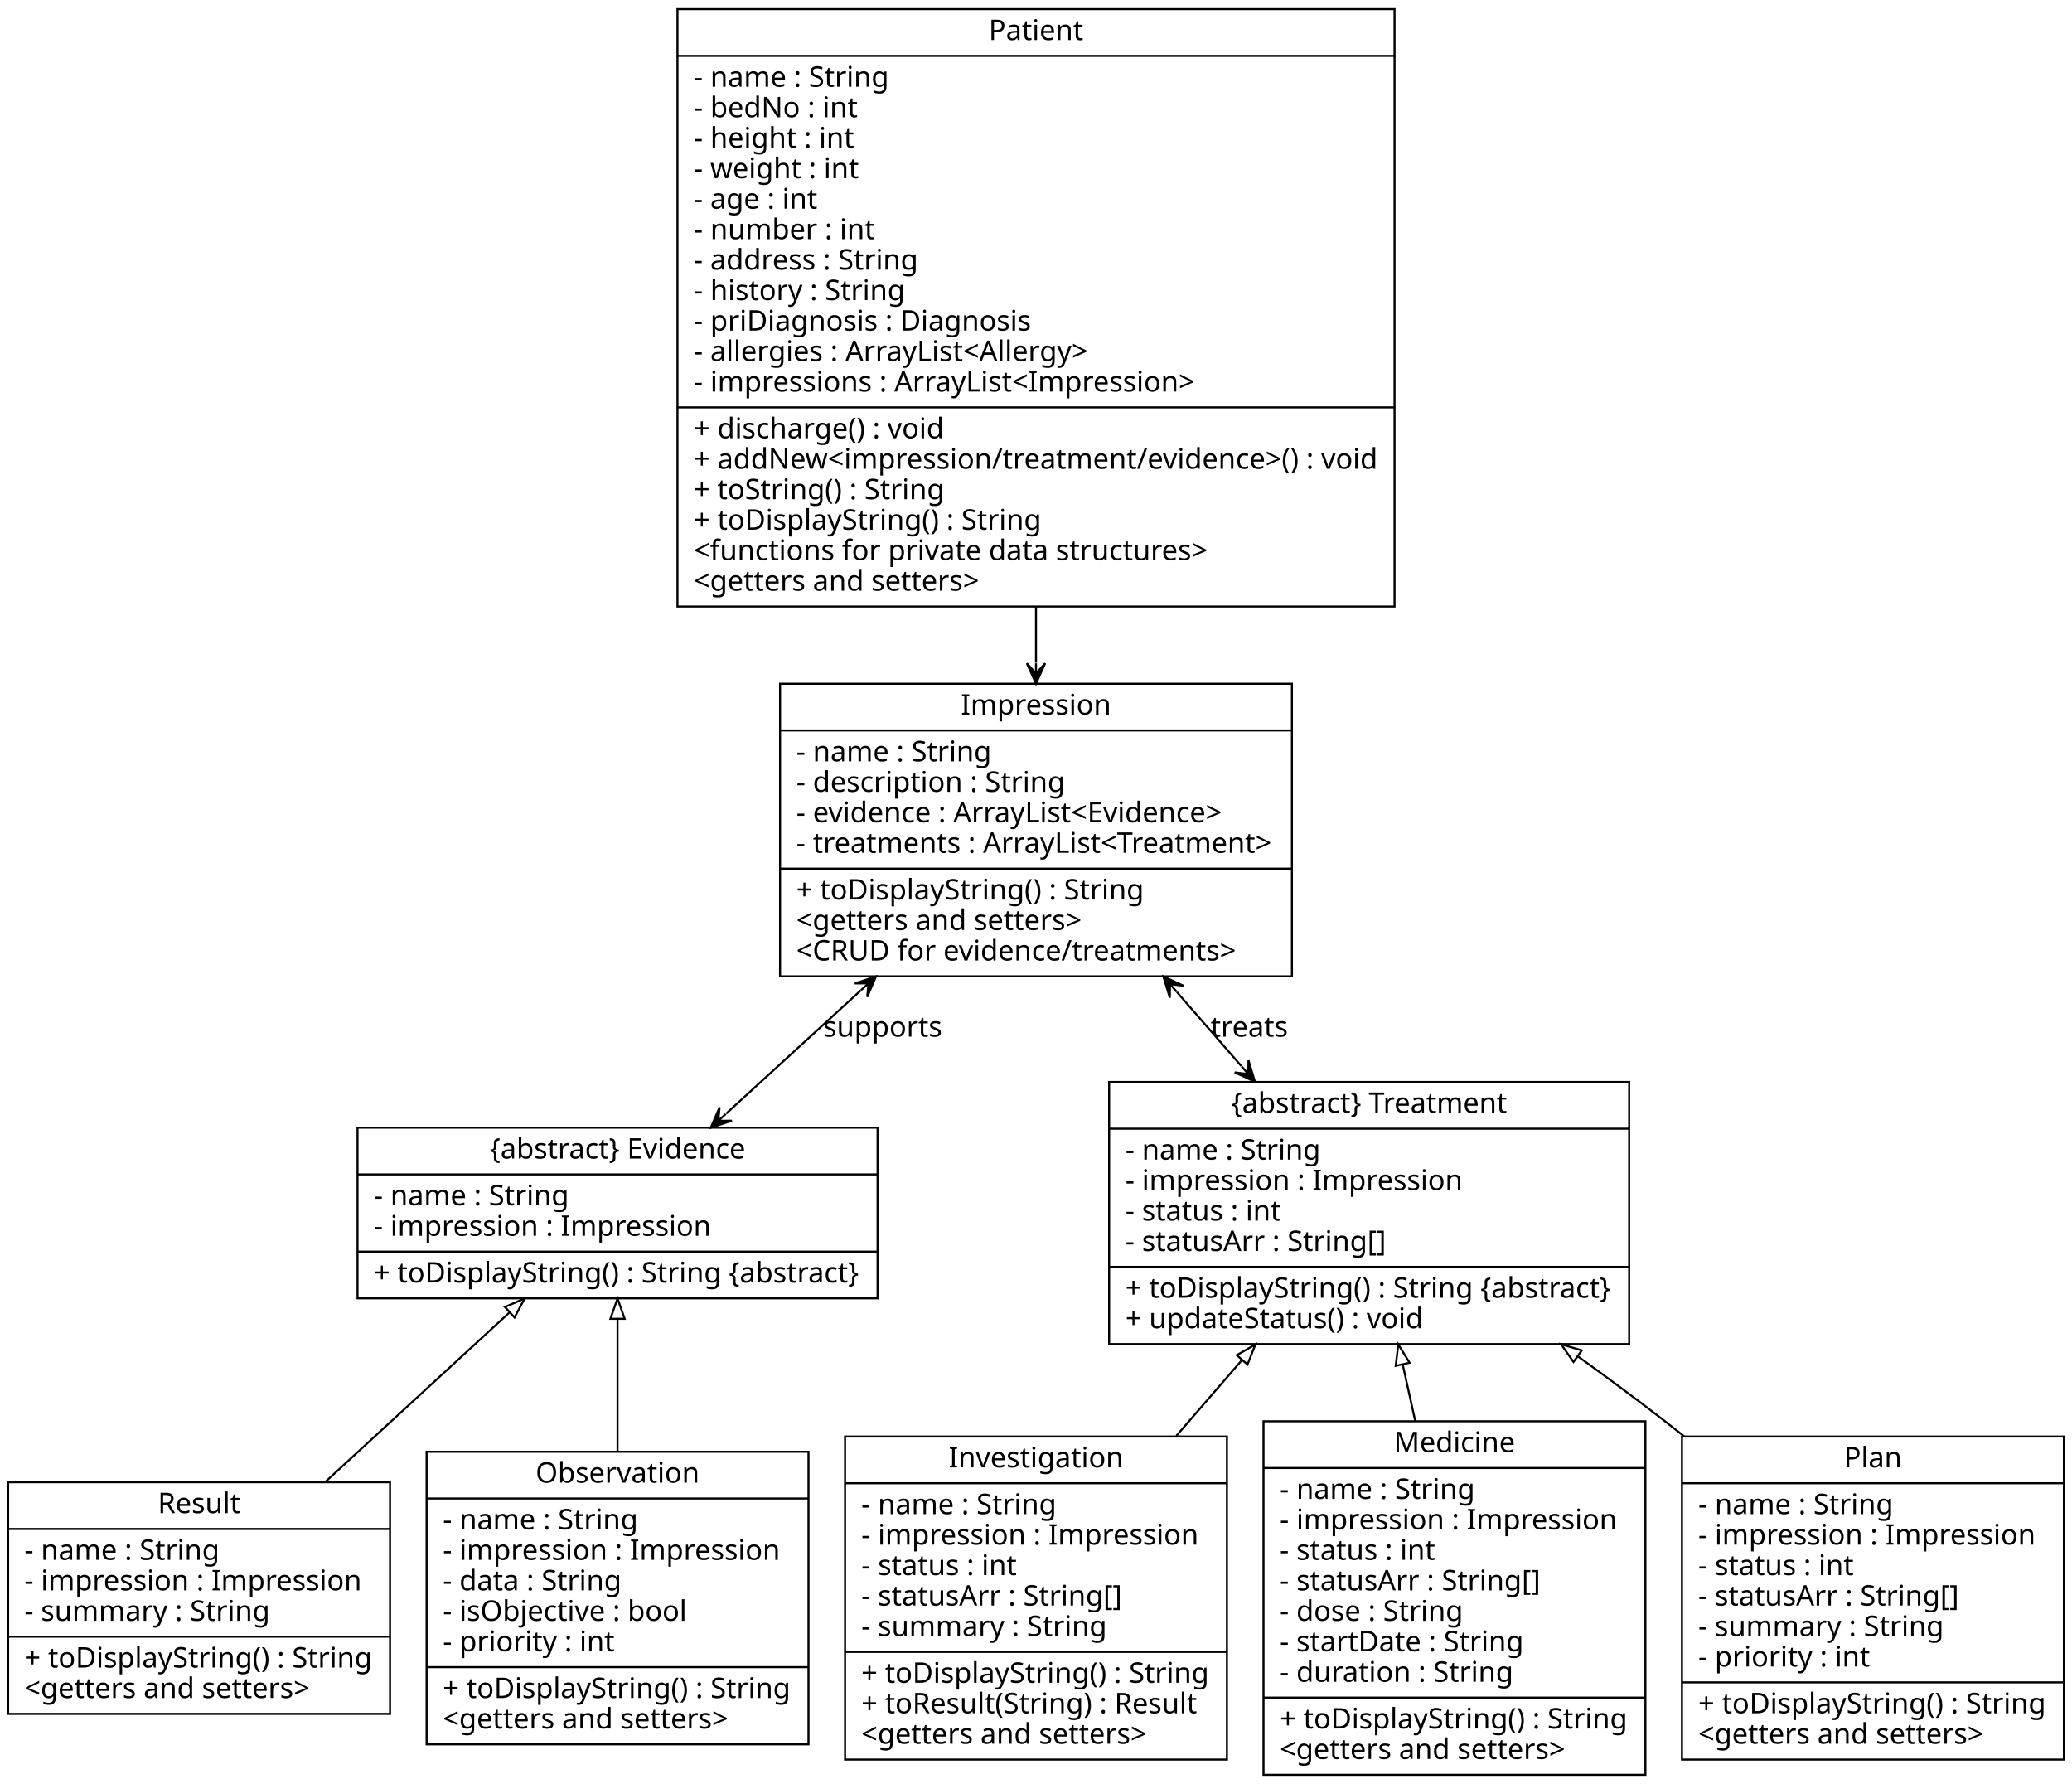
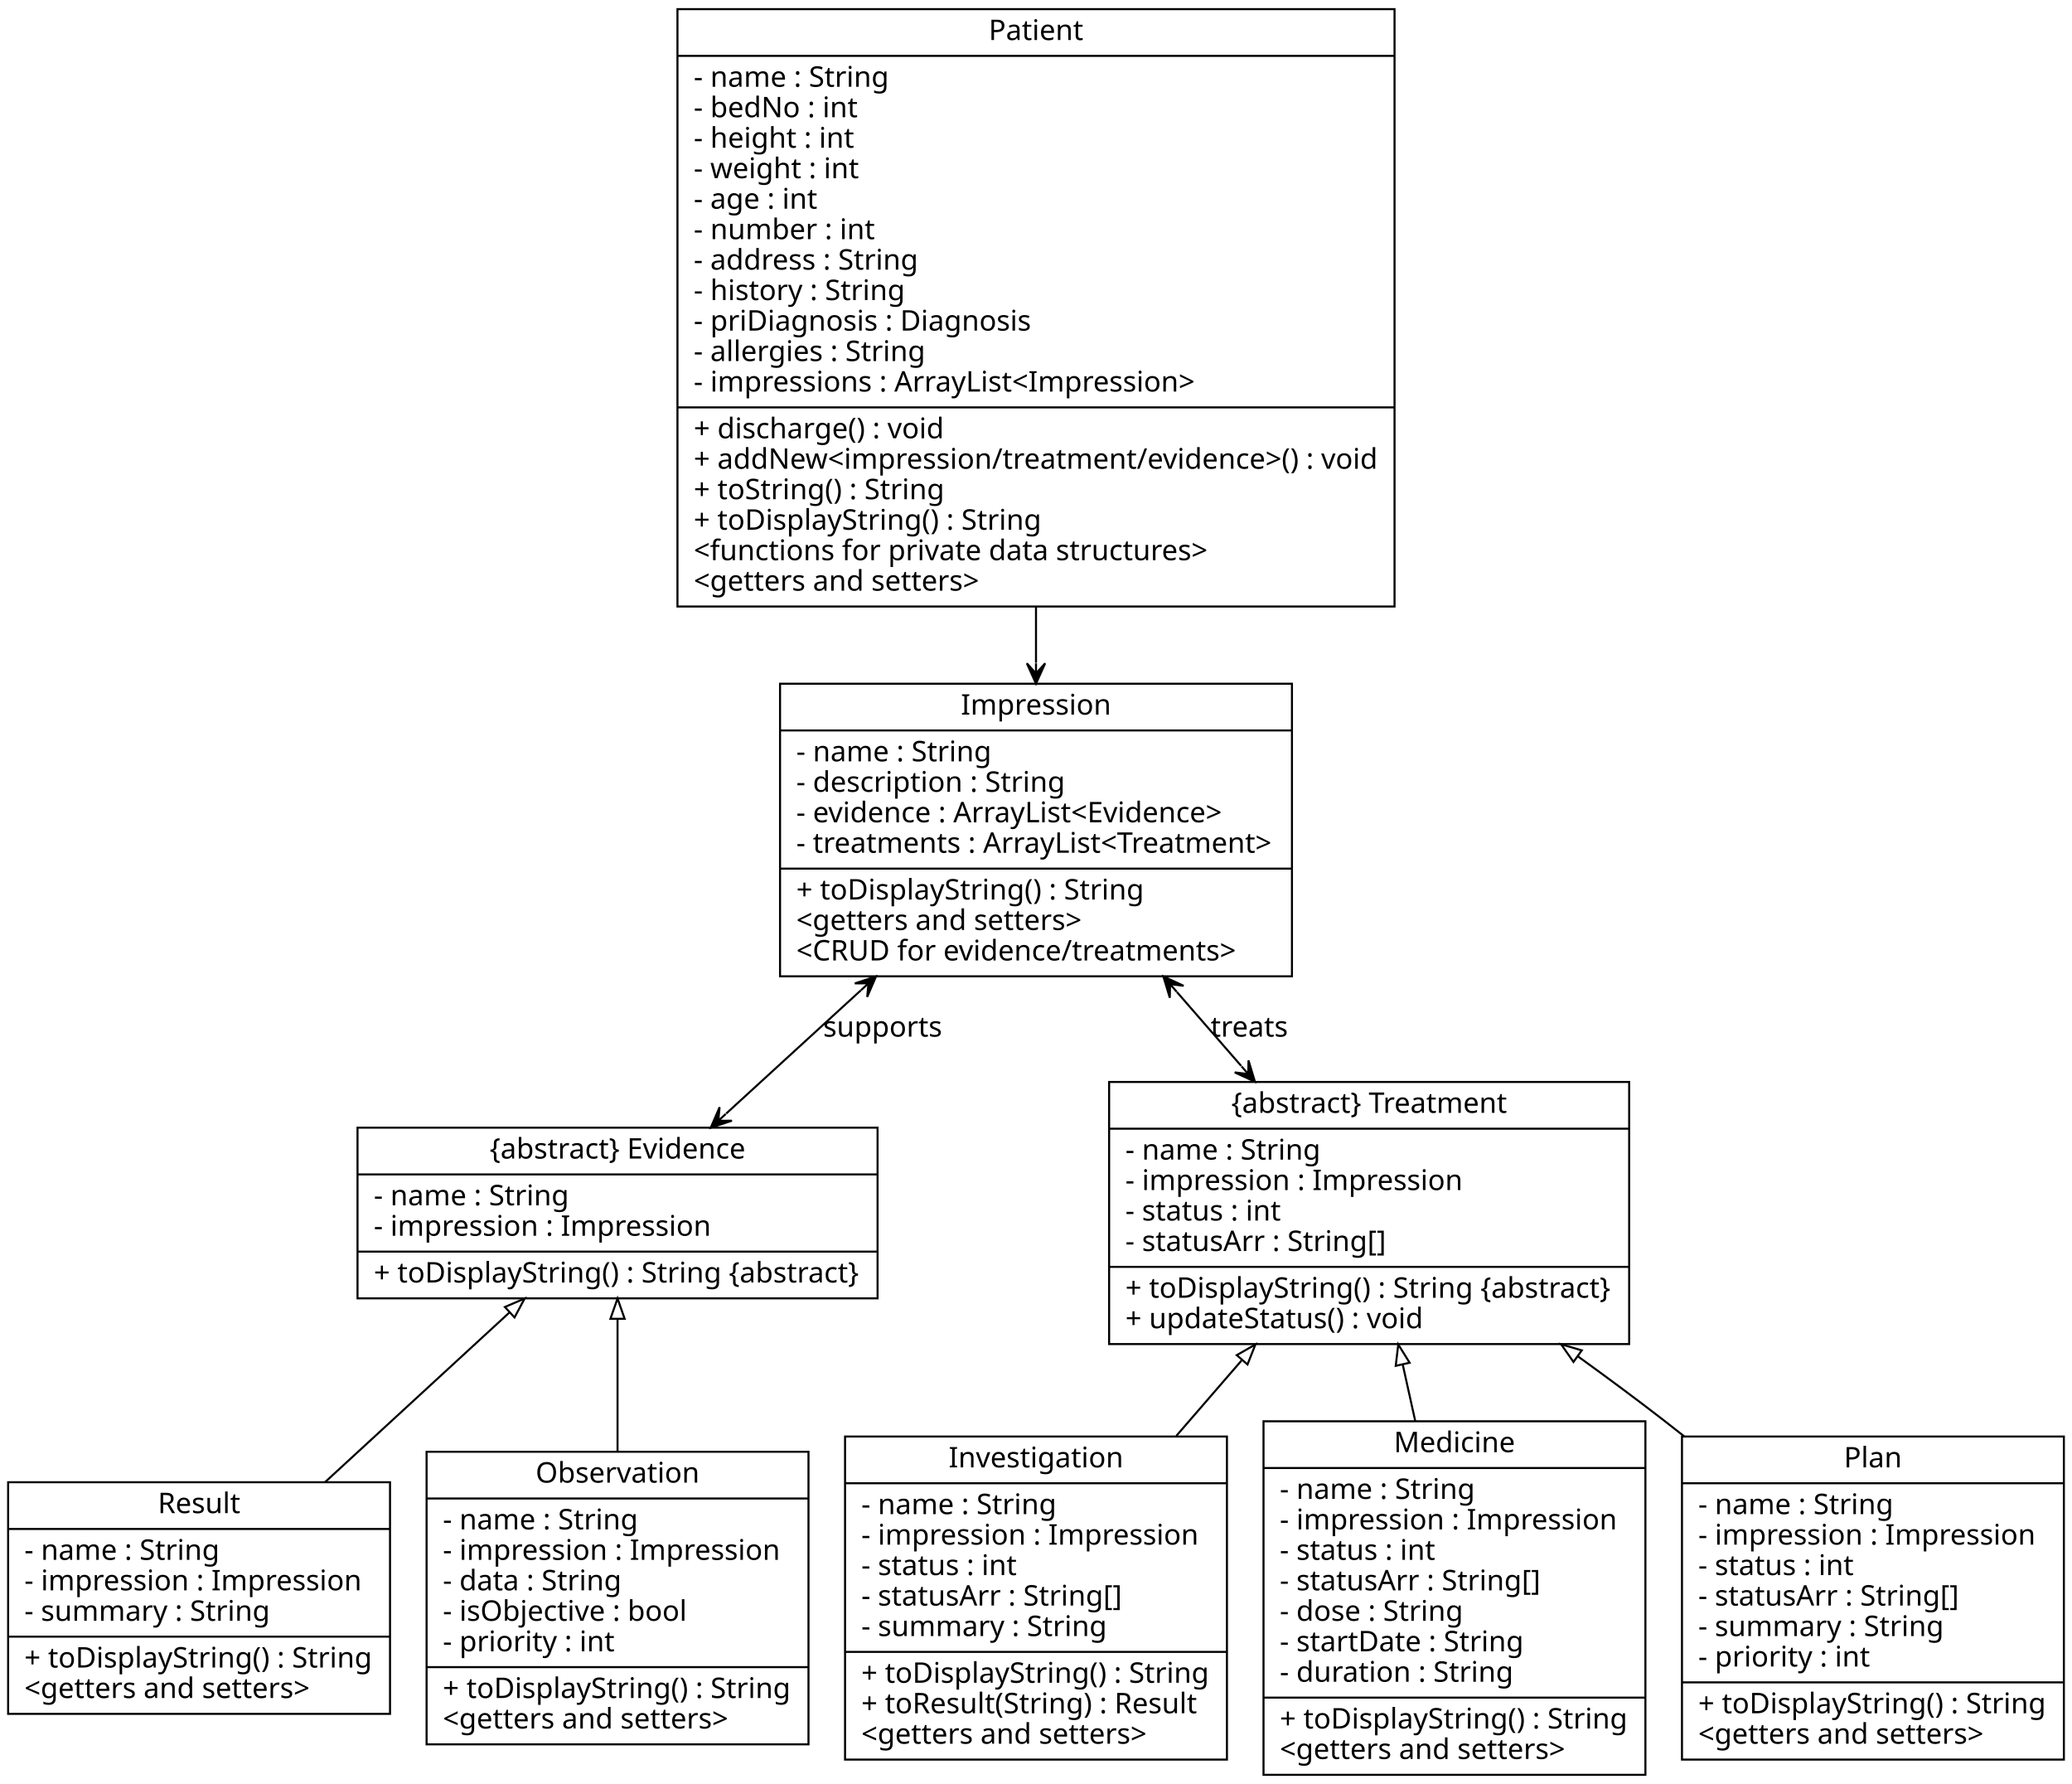
<svg xmlns="http://www.w3.org/2000/svg" width="1020pt" height="878pt" viewBox="0.00 0.00 1020.00 878.00">
  <g id="graph0" class="graph" transform="scale(1 1) rotate(0) translate(4 874)">
    <polygon fill="#ffffff" stroke="transparent" points="-4,4 -4,-874 1016,-874 1016,4 -4,4" />
    <g id="node1" class="node">
      <polygon fill="none" stroke="#000000" points="329.5,-575.5 329.5,-869.5 682.5,-869.5 682.5,-575.5 329.5,-575.5" />
      <text text-anchor="middle" x="506" y="-854.3" font-family="Times-Roman" font-size="14.00" fill="#000000">Patient</text>
      <polyline fill="none" stroke="#000000" points="329.5,-846.5 682.5,-846.5 " />
      <text text-anchor="start" x="337.5" y="-831.3" font-family="Times-Roman" font-size="14.00" fill="#000000">- name : String</text>
      <text text-anchor="start" x="337.5" y="-816.3" font-family="Times-Roman" font-size="14.00" fill="#000000"> - bedNo : int</text>
      <text text-anchor="start" x="337.5" y="-801.3" font-family="Times-Roman" font-size="14.00" fill="#000000"> - height : int</text>
      <text text-anchor="start" x="337.5" y="-786.3" font-family="Times-Roman" font-size="14.00" fill="#000000"> - weight : int</text>
      <text text-anchor="start" x="337.5" y="-771.3" font-family="Times-Roman" font-size="14.00" fill="#000000"> - age : int</text>
      <text text-anchor="start" x="337.5" y="-756.3" font-family="Times-Roman" font-size="14.00" fill="#000000"> - number : int</text>
      <text text-anchor="start" x="337.5" y="-741.3" font-family="Times-Roman" font-size="14.00" fill="#000000"> - address : String</text>
      <text text-anchor="start" x="337.5" y="-726.3" font-family="Times-Roman" font-size="14.00" fill="#000000"> - history : String</text>
      <text text-anchor="start" x="337.5" y="-711.3" font-family="Times-Roman" font-size="14.00" fill="#000000"> - priDiagnosis : Diagnosis</text>
-       <text text-anchor="start" x="337.5" y="-696.3" font-family="Times-Roman" font-size="14.00" fill="#000000"> - allergies : ArrayList&lt;Allergy&gt;</text>
+       <text text-anchor="start" x="337.5" y="-696.3" font-family="Times-Roman" font-size="14.00" fill="#000000"> - allergies : String</text>
      <text text-anchor="start" x="337.5" y="-681.3" font-family="Times-Roman" font-size="14.00" fill="#000000"> - impressions : ArrayList&lt;Impression&gt;</text>
      <polyline fill="none" stroke="#000000" points="329.5,-673.5 682.5,-673.5 " />
      <text text-anchor="start" x="337.5" y="-658.3" font-family="Times-Roman" font-size="14.00" fill="#000000">+ discharge() : void</text>
      <text text-anchor="start" x="337.5" y="-643.3" font-family="Times-Roman" font-size="14.00" fill="#000000"> + addNew&lt;impression/treatment/evidence&gt;() : void</text>
      <text text-anchor="start" x="337.5" y="-628.3" font-family="Times-Roman" font-size="14.00" fill="#000000"> + toString() : String</text>
      <text text-anchor="start" x="337.5" y="-613.3" font-family="Times-Roman" font-size="14.00" fill="#000000"> + toDisplayString() : String</text>
      <text text-anchor="start" x="337.5" y="-598.3" font-family="Times-Roman" font-size="14.00" fill="#000000"> &lt;functions for private data structures&gt;</text>
      <text text-anchor="start" x="337.5" y="-583.3" font-family="Times-Roman" font-size="14.00" fill="#000000"> &lt;getters and setters&gt;</text>
    </g>
    <g id="node2" class="node">
      <polygon fill="none" stroke="#000000" points="380,-393.5 380,-537.5 632,-537.5 632,-393.5 380,-393.5" />
      <text text-anchor="middle" x="506" y="-522.3" font-family="Times-Roman" font-size="14.00" fill="#000000">Impression</text>
      <polyline fill="none" stroke="#000000" points="380,-514.5 632,-514.5 " />
      <text text-anchor="start" x="388" y="-499.3" font-family="Times-Roman" font-size="14.00" fill="#000000">- name : String</text>
      <text text-anchor="start" x="388" y="-484.3" font-family="Times-Roman" font-size="14.00" fill="#000000"> - description : String</text>
      <text text-anchor="start" x="388" y="-469.3" font-family="Times-Roman" font-size="14.00" fill="#000000"> - evidence : ArrayList&lt;Evidence&gt;</text>
      <text text-anchor="start" x="388" y="-454.3" font-family="Times-Roman" font-size="14.00" fill="#000000"> - treatments : ArrayList&lt;Treatment&gt;</text>
      <polyline fill="none" stroke="#000000" points="380,-446.5 632,-446.5 " />
      <text text-anchor="start" x="388" y="-431.3" font-family="Times-Roman" font-size="14.00" fill="#000000">+ toDisplayString() : String</text>
      <text text-anchor="start" x="388" y="-416.3" font-family="Times-Roman" font-size="14.00" fill="#000000"> &lt;getters and setters&gt;</text>
      <text text-anchor="start" x="388" y="-401.3" font-family="Times-Roman" font-size="14.00" fill="#000000"> &lt;CRUD for evidence/treatments&gt;</text>
    </g>
    <g id="edge1" class="edge">
      <path fill="none" stroke="#000000" d="M506,-575.237C506,-565.886 506,-556.67 506,-547.794" />
      <polygon fill="#000000" stroke="#000000" points="506,-537.543 510.5,-547.543 506,-542.543 506,-547.543 506,-547.543 506,-547.543 506,-542.543 501.5,-547.543 506,-537.543 506,-537.543" />
    </g>
    <g id="node3" class="node">
      <polygon fill="none" stroke="#000000" points="172,-235 172,-319 428,-319 428,-235 172,-235" />
      <text text-anchor="middle" x="300" y="-303.8" font-family="Times-Roman" font-size="14.00" fill="#000000">{abstract} Evidence</text>
      <polyline fill="none" stroke="#000000" points="172,-296 428,-296 " />
      <text text-anchor="start" x="180" y="-280.8" font-family="Times-Roman" font-size="14.00" fill="#000000">- name : String</text>
      <text text-anchor="start" x="180" y="-265.8" font-family="Times-Roman" font-size="14.00" fill="#000000"> - impression : Impression</text>
      <polyline fill="none" stroke="#000000" points="172,-258 428,-258 " />
      <text text-anchor="start" x="180" y="-242.8" font-family="Times-Roman" font-size="14.00" fill="#000000">+ toDisplayString() : String {abstract}</text>
    </g>
    <g id="edge2" class="edge">
      <path fill="none" stroke="#000000" d="M419.777,-386.602C397.294,-366.029 373.716,-344.454 353.483,-325.939" />
      <polygon fill="#000000" stroke="#000000" points="427.238,-393.429 416.823,-389.998 423.55,-390.054 419.861,-386.679 419.861,-386.679 419.861,-386.679 423.55,-390.054 422.899,-383.359 427.238,-393.429 427.238,-393.429" />
      <polygon fill="#000000" stroke="#000000" points="345.901,-319.002 356.316,-322.433 349.59,-322.377 353.279,-325.752 353.279,-325.752 353.279,-325.752 349.59,-322.377 350.241,-329.072 345.901,-319.002 345.901,-319.002" />
      <text text-anchor="middle" x="430.5" y="-363.8" font-family="Times-Roman" font-size="14.00" fill="#000000">supports</text>
    </g>
    <g id="node4" class="node">
      <polygon fill="none" stroke="#000000" points="542,-212.5 542,-341.5 798,-341.5 798,-212.5 542,-212.5" />
      <text text-anchor="middle" x="670" y="-326.3" font-family="Times-Roman" font-size="14.00" fill="#000000">{abstract} Treatment</text>
      <polyline fill="none" stroke="#000000" points="542,-318.5 798,-318.5 " />
      <text text-anchor="start" x="550" y="-303.3" font-family="Times-Roman" font-size="14.00" fill="#000000">- name : String</text>
      <text text-anchor="start" x="550" y="-288.3" font-family="Times-Roman" font-size="14.00" fill="#000000"> - impression : Impression</text>
      <text text-anchor="start" x="550" y="-273.3" font-family="Times-Roman" font-size="14.00" fill="#000000"> - status : int</text>
      <text text-anchor="start" x="550" y="-258.3" font-family="Times-Roman" font-size="14.00" fill="#000000"> - statusArr : String[]</text>
      <polyline fill="none" stroke="#000000" points="542,-250.5 798,-250.5 " />
      <text text-anchor="start" x="550" y="-235.3" font-family="Times-Roman" font-size="14.00" fill="#000000">+ toDisplayString() : String {abstract}</text>
      <text text-anchor="start" x="550" y="-220.3" font-family="Times-Roman" font-size="14.00" fill="#000000"> + updateStatus() : void</text>
    </g>
    <g id="edge3" class="edge">
      <path fill="none" stroke="#000000" d="M575.359,-385.779C585.872,-373.696 596.668,-361.287 607.034,-349.372" />
      <polygon fill="#000000" stroke="#000000" points="568.703,-393.429 571.872,-382.931 571.985,-389.657 575.267,-385.885 575.267,-385.885 575.267,-385.885 571.985,-389.657 578.662,-388.839 568.703,-393.429 568.703,-393.429" />
      <polygon fill="#000000" stroke="#000000" points="613.777,-341.622 610.609,-352.12 610.495,-345.394 607.214,-349.166 607.214,-349.166 607.214,-349.166 610.495,-345.394 603.819,-346.212 613.777,-341.622 613.777,-341.622" />
      <text text-anchor="middle" x="611" y="-363.8" font-family="Times-Roman" font-size="14.00" fill="#000000">treats</text>
    </g>
    <g id="node5" class="node">
      <polygon fill="none" stroke="#000000" points="0,-30.5 0,-144.5 188,-144.5 188,-30.5 0,-30.5" />
      <text text-anchor="middle" x="94" y="-129.3" font-family="Times-Roman" font-size="14.00" fill="#000000">Result</text>
      <polyline fill="none" stroke="#000000" points="0,-121.5 188,-121.5 " />
      <text text-anchor="start" x="8" y="-106.3" font-family="Times-Roman" font-size="14.00" fill="#000000">- name : String</text>
      <text text-anchor="start" x="8" y="-91.3" font-family="Times-Roman" font-size="14.00" fill="#000000"> - impression : Impression</text>
      <text text-anchor="start" x="8" y="-76.3" font-family="Times-Roman" font-size="14.00" fill="#000000"> - summary : String</text>
      <polyline fill="none" stroke="#000000" points="0,-68.5 188,-68.5 " />
      <text text-anchor="start" x="8" y="-53.3" font-family="Times-Roman" font-size="14.00" fill="#000000">+ toDisplayString() : String</text>
      <text text-anchor="start" x="8" y="-38.3" font-family="Times-Roman" font-size="14.00" fill="#000000"> &lt;getters and setters&gt;</text>
    </g>
    <g id="edge8" class="edge">
      <path fill="none" stroke="#000000" d="M246.639,-227.913C218.916,-202.41 184.886,-171.106 155.999,-144.533" />
      <polygon fill="none" stroke="#000000" points="244.553,-230.75 254.282,-234.944 249.292,-225.598 244.553,-230.75" />
    </g>
    <g id="node6" class="node">
      <polygon fill="none" stroke="#000000" points="206,-15.5 206,-159.5 394,-159.5 394,-15.5 206,-15.5" />
      <text text-anchor="middle" x="300" y="-144.3" font-family="Times-Roman" font-size="14.00" fill="#000000">Observation</text>
      <polyline fill="none" stroke="#000000" points="206,-136.5 394,-136.5 " />
      <text text-anchor="start" x="214" y="-121.3" font-family="Times-Roman" font-size="14.00" fill="#000000">- name : String</text>
      <text text-anchor="start" x="214" y="-106.3" font-family="Times-Roman" font-size="14.00" fill="#000000"> - impression : Impression</text>
      <text text-anchor="start" x="214" y="-91.3" font-family="Times-Roman" font-size="14.00" fill="#000000"> - data : String</text>
      <text text-anchor="start" x="214" y="-76.3" font-family="Times-Roman" font-size="14.00" fill="#000000"> - isObjective : bool</text>
      <text text-anchor="start" x="214" y="-61.3" font-family="Times-Roman" font-size="14.00" fill="#000000"> - priority : int</text>
      <polyline fill="none" stroke="#000000" points="206,-53.5 394,-53.5 " />
      <text text-anchor="start" x="214" y="-38.3" font-family="Times-Roman" font-size="14.00" fill="#000000">+ toDisplayString() : String</text>
      <text text-anchor="start" x="214" y="-23.3" font-family="Times-Roman" font-size="14.00" fill="#000000"> &lt;getters and setters&gt;</text>
    </g>
    <g id="edge7" class="edge">
      <path fill="none" stroke="#000000" d="M300,-224.741C300,-204.618 300,-181.271 300,-159.602" />
      <polygon fill="none" stroke="#000000" points="296.5,-224.944 300,-234.944 303.5,-224.944 296.5,-224.944" />
    </g>
    <g id="node7" class="node">
      <polygon fill="none" stroke="#000000" points="412,-8 412,-167 600,-167 600,-8 412,-8" />
      <text text-anchor="middle" x="506" y="-151.8" font-family="Times-Roman" font-size="14.00" fill="#000000">Investigation</text>
      <polyline fill="none" stroke="#000000" points="412,-144 600,-144 " />
      <text text-anchor="start" x="420" y="-128.8" font-family="Times-Roman" font-size="14.00" fill="#000000">- name : String</text>
      <text text-anchor="start" x="420" y="-113.8" font-family="Times-Roman" font-size="14.00" fill="#000000"> - impression : Impression</text>
      <text text-anchor="start" x="420" y="-98.8" font-family="Times-Roman" font-size="14.00" fill="#000000"> - status : int</text>
      <text text-anchor="start" x="420" y="-83.8" font-family="Times-Roman" font-size="14.00" fill="#000000"> - statusArr : String[]</text>
      <text text-anchor="start" x="420" y="-68.8" font-family="Times-Roman" font-size="14.00" fill="#000000"> - summary : String</text>
      <polyline fill="none" stroke="#000000" points="412,-61 600,-61 " />
      <text text-anchor="start" x="420" y="-45.8" font-family="Times-Roman" font-size="14.00" fill="#000000">+ toDisplayString() : String</text>
      <text text-anchor="start" x="420" y="-30.8" font-family="Times-Roman" font-size="14.00" fill="#000000"> + toResult(String) : Result</text>
      <text text-anchor="start" x="420" y="-15.8" font-family="Times-Roman" font-size="14.00" fill="#000000"> &lt;getters and setters&gt;</text>
    </g>
    <g id="edge4" class="edge">
      <path fill="none" stroke="#000000" d="M607.187,-204.42C596.68,-192.28 585.728,-179.625 575.074,-167.315" />
      <polygon fill="none" stroke="#000000" points="604.829,-207.044 614.019,-212.315 610.122,-202.463 604.829,-207.044" />
    </g>
    <g id="node8" class="node">
      <polygon fill="none" stroke="#000000" points="618,-.5 618,-174.5 806,-174.5 806,-.5 618,-.5" />
      <text text-anchor="middle" x="712" y="-159.3" font-family="Times-Roman" font-size="14.00" fill="#000000">Medicine</text>
      <polyline fill="none" stroke="#000000" points="618,-151.5 806,-151.5 " />
      <text text-anchor="start" x="626" y="-136.3" font-family="Times-Roman" font-size="14.00" fill="#000000">- name : String</text>
      <text text-anchor="start" x="626" y="-121.3" font-family="Times-Roman" font-size="14.00" fill="#000000"> - impression : Impression</text>
      <text text-anchor="start" x="626" y="-106.3" font-family="Times-Roman" font-size="14.00" fill="#000000"> - status : int</text>
      <text text-anchor="start" x="626" y="-91.3" font-family="Times-Roman" font-size="14.00" fill="#000000"> - statusArr : String[]</text>
      <text text-anchor="start" x="626" y="-76.3" font-family="Times-Roman" font-size="14.00" fill="#000000"> - dose : String</text>
      <text text-anchor="start" x="626" y="-61.3" font-family="Times-Roman" font-size="14.00" fill="#000000"> - startDate : String</text>
      <text text-anchor="start" x="626" y="-46.3" font-family="Times-Roman" font-size="14.00" fill="#000000"> - duration : String</text>
      <polyline fill="none" stroke="#000000" points="618,-38.5 806,-38.5 " />
      <text text-anchor="start" x="626" y="-23.3" font-family="Times-Roman" font-size="14.00" fill="#000000">+ toDisplayString() : String</text>
      <text text-anchor="start" x="626" y="-8.3" font-family="Times-Roman" font-size="14.00" fill="#000000"> &lt;getters and setters&gt;</text>
    </g>
    <g id="edge6" class="edge">
      <path fill="none" stroke="#000000" d="M686.507,-202.522C688.532,-193.387 690.615,-183.987 692.677,-174.685" />
      <polygon fill="none" stroke="#000000" points="683.083,-201.794 684.337,-212.315 689.918,-203.309 683.083,-201.794" />
    </g>
    <g id="node9" class="node">
      <polygon fill="none" stroke="#000000" points="824,-8 824,-167 1012,-167 1012,-8 824,-8" />
      <text text-anchor="middle" x="918" y="-151.8" font-family="Times-Roman" font-size="14.00" fill="#000000">Plan</text>
      <polyline fill="none" stroke="#000000" points="824,-144 1012,-144 " />
      <text text-anchor="start" x="832" y="-128.8" font-family="Times-Roman" font-size="14.00" fill="#000000">- name : String</text>
      <text text-anchor="start" x="832" y="-113.8" font-family="Times-Roman" font-size="14.00" fill="#000000"> - impression : Impression</text>
      <text text-anchor="start" x="832" y="-98.8" font-family="Times-Roman" font-size="14.00" fill="#000000"> - status : int</text>
      <text text-anchor="start" x="832" y="-83.8" font-family="Times-Roman" font-size="14.00" fill="#000000"> - statusArr : String[]</text>
      <text text-anchor="start" x="832" y="-68.8" font-family="Times-Roman" font-size="14.00" fill="#000000"> - summary : String</text>
      <text text-anchor="start" x="832" y="-53.8" font-family="Times-Roman" font-size="14.00" fill="#000000"> - priority : int</text>
      <polyline fill="none" stroke="#000000" points="824,-46 1012,-46 " />
      <text text-anchor="start" x="832" y="-30.8" font-family="Times-Roman" font-size="14.00" fill="#000000">+ toDisplayString() : String</text>
      <text text-anchor="start" x="832" y="-15.8" font-family="Times-Roman" font-size="14.00" fill="#000000"> &lt;getters and setters&gt;</text>
    </g>
    <g id="edge5" class="edge">
      <path fill="none" stroke="#000000" d="M772.905,-206.358C787.195,-196.044 801.571,-185.393 815,-175 818.34,-172.415 821.72,-169.761 825.117,-167.061" />
      <polygon fill="none" stroke="#000000" points="770.59,-203.712 764.509,-212.388 774.673,-209.398 770.59,-203.712" />
    </g>
  </g>
</svg>
